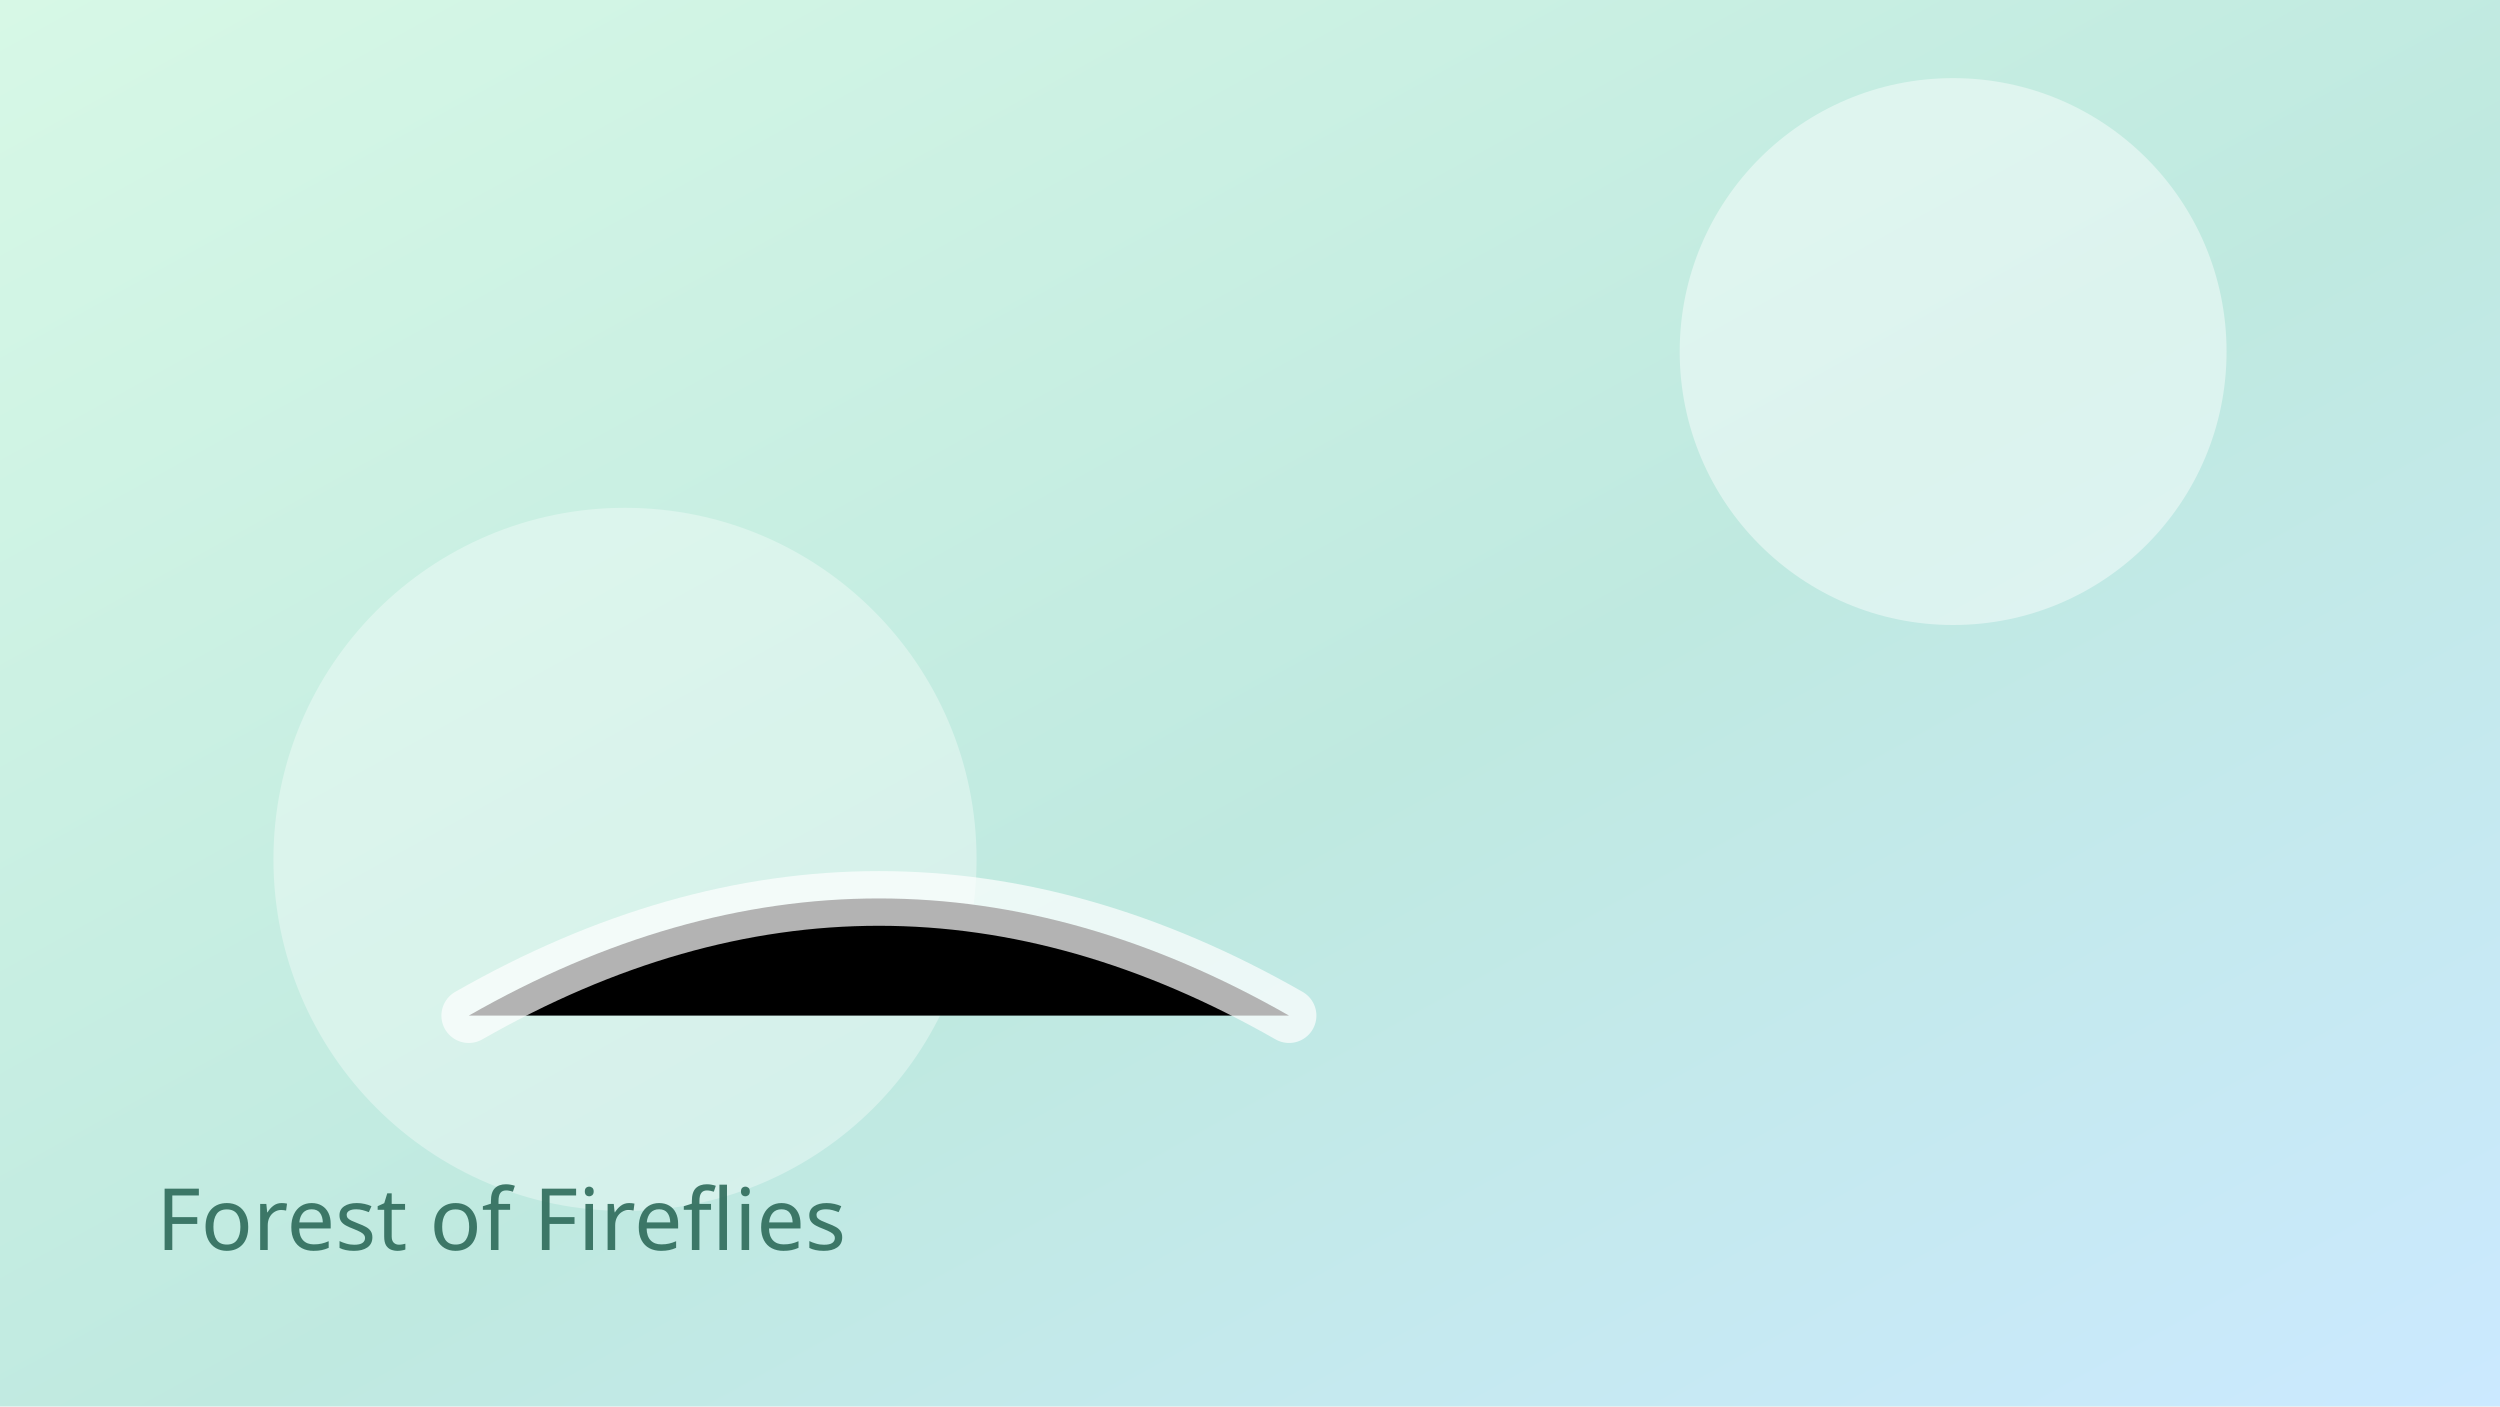
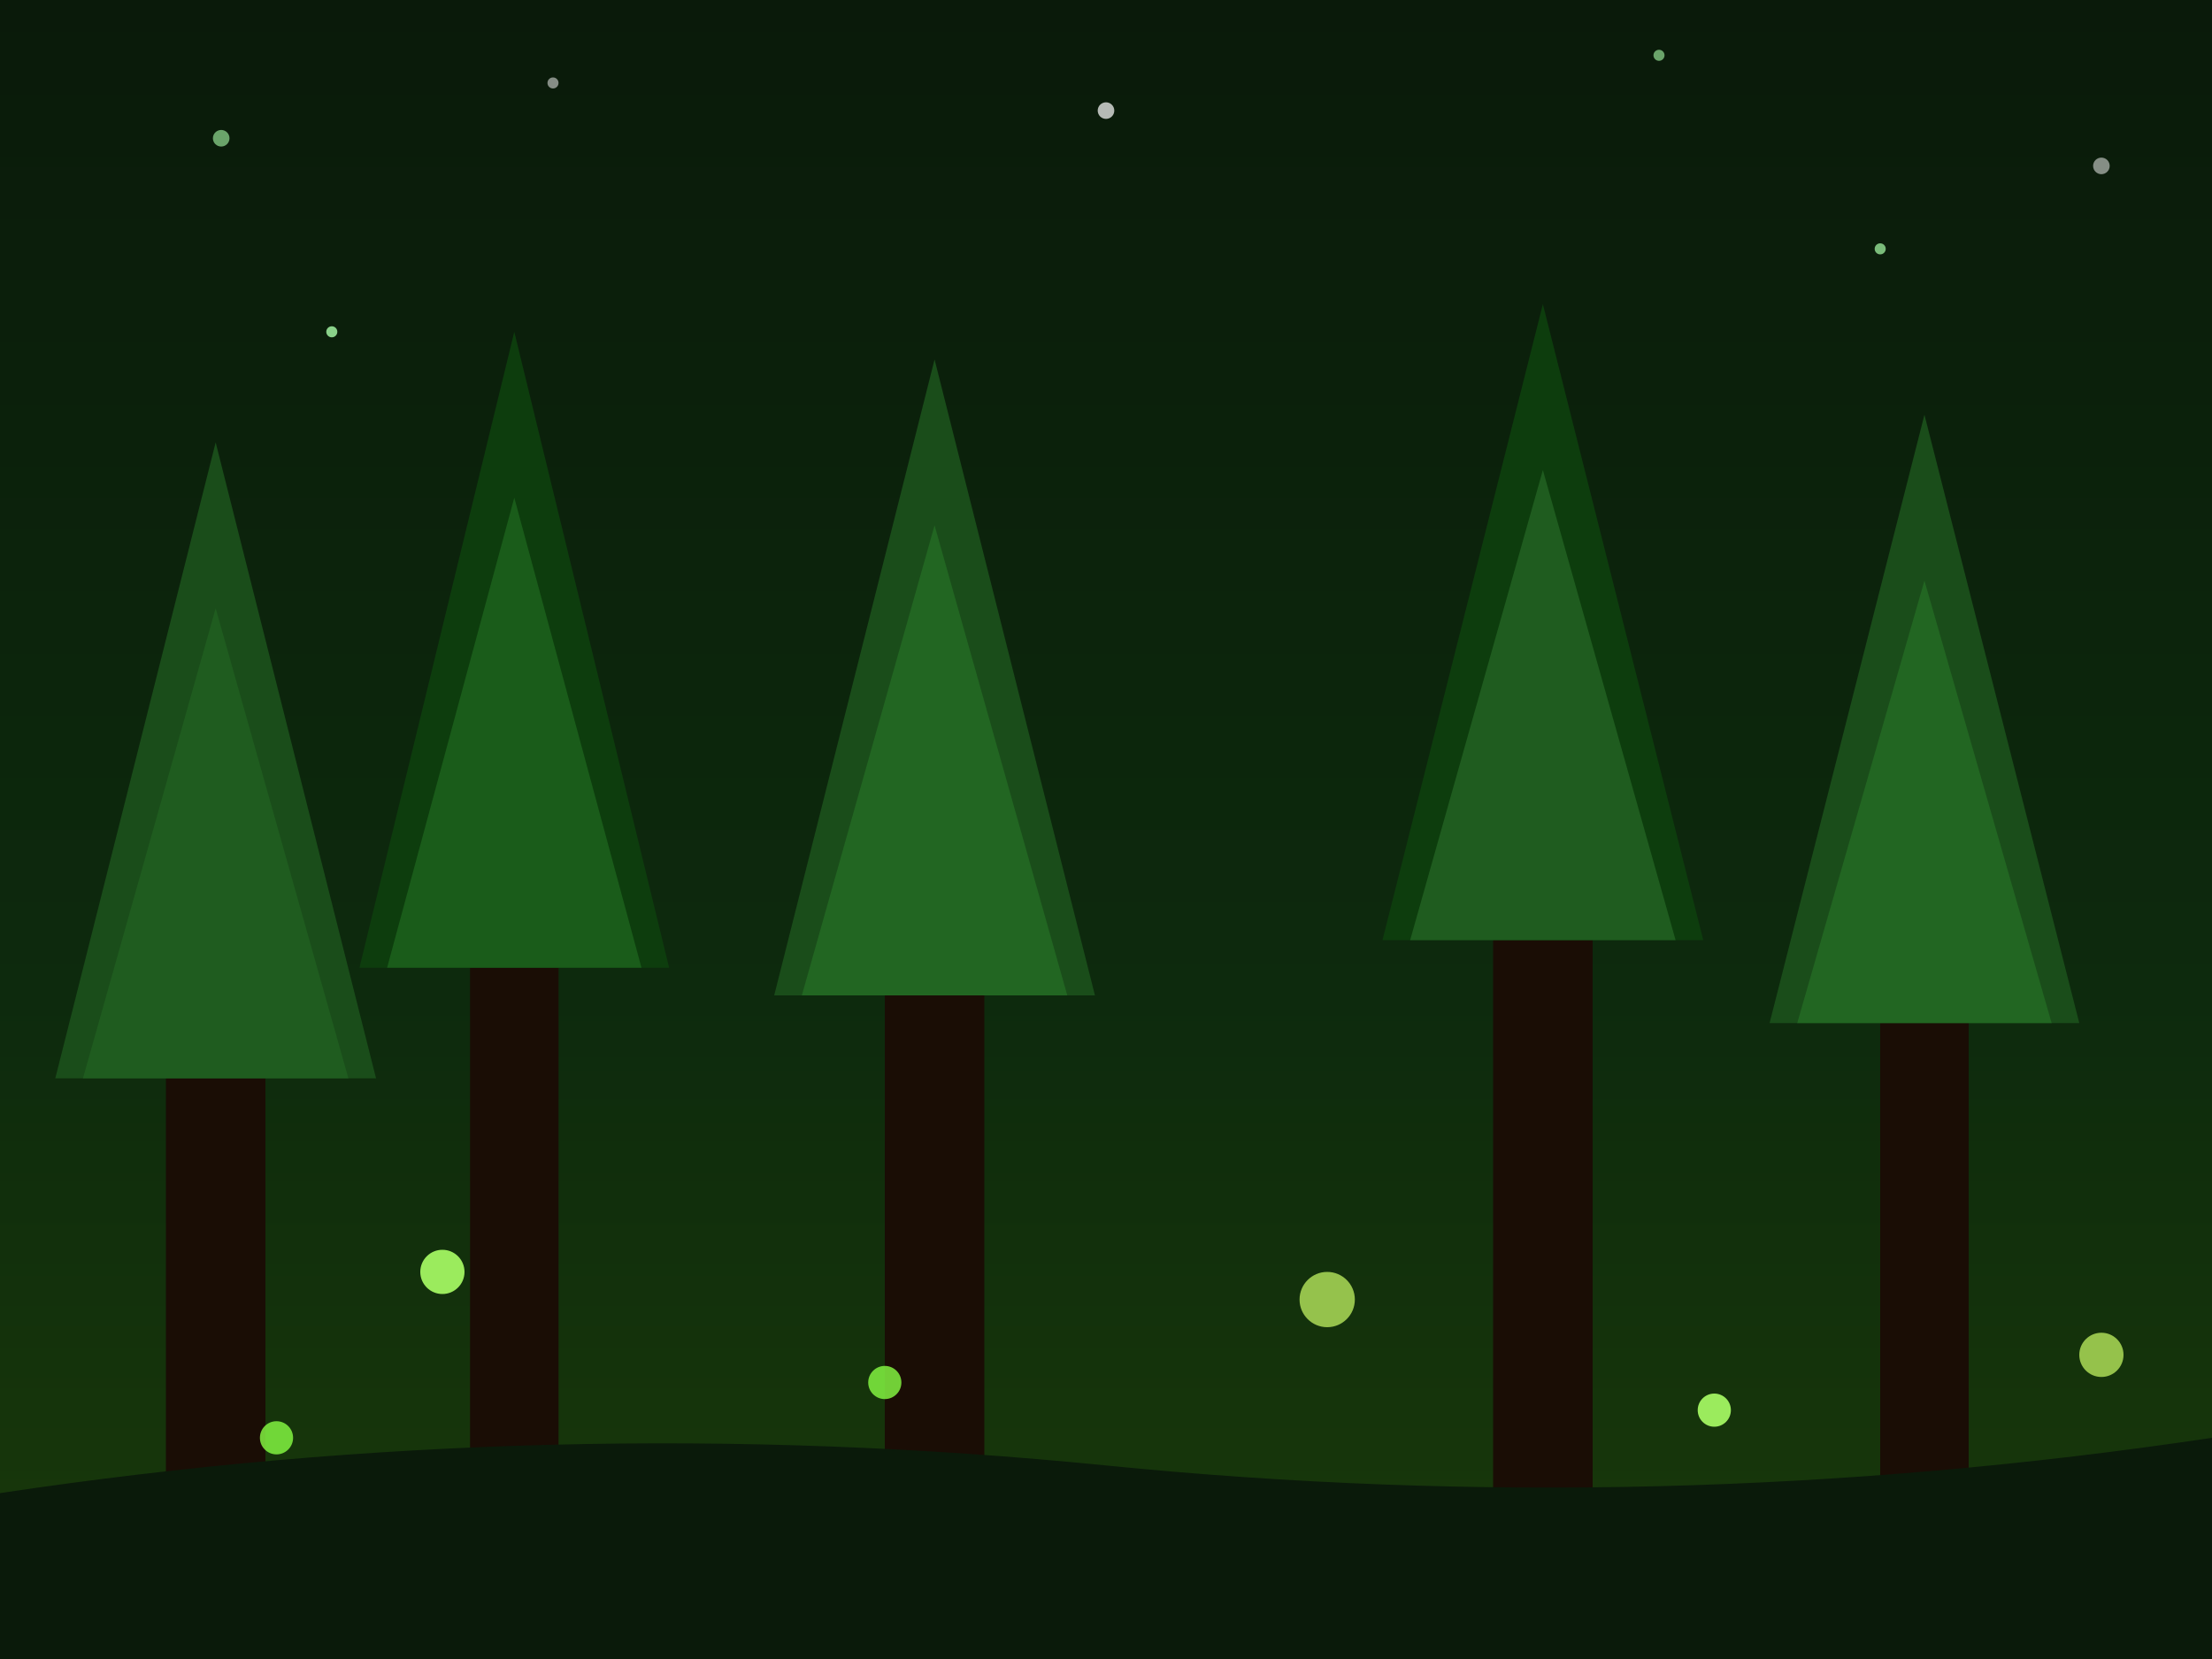
- <svg xmlns="http://www.w3.org/2000/svg" viewBox="0 0 640 360">
+ <svg xmlns="http://www.w3.org/2000/svg" viewBox="0 0 400 300">
  <defs>
-     <linearGradient id="g6" x1="0" y1="0" x2="1" y2="1">
-       <stop offset="0%" stop-color="#D7F8E6" />
-       <stop offset="55%" stop-color="#BFE9E0" />
-       <stop offset="100%" stop-color="#CBE9FF" />
+     <linearGradient id="bg" x1="0%" y1="0%" x2="0%" y2="100%">
+       <stop offset="0%" stop-color="#0a1a0a" />
+       <stop offset="60%" stop-color="#0d2a0d" />
+       <stop offset="100%" stop-color="#1a3a0a" />
    </linearGradient>
  </defs>
-   <rect width="640" height="360" fill="url(#g6)" />
-   <circle cx="500" cy="90" r="70" fill="#FFFFFF" fill-opacity="0.45" />
-   <circle cx="160" cy="220" r="90" fill="#FFFFFF" fill-opacity="0.35" />
-   <path d="M120 260c70-40 140-40 210 0" stroke="#FFFFFF" stroke-opacity="0.7" stroke-width="14" stroke-linecap="round" />
-   <text x="40" y="320" font-family="Nunito, sans-serif" font-size="22" fill="#2D6A5A" opacity="0.9">Forest of Fireflies</text>
+   <rect width="400" height="300" fill="url(#bg)" />
+   <circle cx="40" cy="25" r="1.5" fill="#AAFFAA" opacity="0.6" />
+   <circle cx="100" cy="15" r="1" fill="white" opacity="0.5" />
+   <circle cx="200" cy="20" r="1.5" fill="white" opacity="0.7" />
+   <circle cx="300" cy="10" r="1" fill="#AAFFAA" opacity="0.6" />
+   <circle cx="380" cy="30" r="1.5" fill="white" opacity="0.5" />
+   <circle cx="60" cy="60" r="1" fill="#AAFFAA" opacity="0.8" />
+   <circle cx="340" cy="45" r="1" fill="#AAFFAA" opacity="0.7" />
+   <rect x="30" y="190" width="18" height="110" fill="#1a0d05" />
+   <polygon points="39,80 10,195 68,195" fill="#1a4d1a" />
+   <polygon points="39,110 15,195 63,195" fill="#1f5c1f" />
+   <rect x="85" y="170" width="16" height="130" fill="#1a0d05" />
+   <polygon points="93,60 65,175 121,175" fill="#0d3d0d" />
+   <polygon points="93,90 70,175 116,175" fill="#1a5c1a" />
+   <rect x="160" y="175" width="18" height="125" fill="#1a0d05" />
+   <polygon points="169,65 140,180 198,180" fill="#1a4d1a" />
+   <polygon points="169,95 145,180 193,180" fill="#226622" />
+   <rect x="270" y="165" width="18" height="135" fill="#1a0d05" />
+   <polygon points="279,55 250,170 308,170" fill="#0d3d0d" />
+   <polygon points="279,85 255,170 303,170" fill="#1f5c1f" />
+   <rect x="340" y="180" width="16" height="120" fill="#1a0d05" />
+   <polygon points="348,75 320,185 376,185" fill="#1a4d1a" />
+   <polygon points="348,105 325,185 371,185" fill="#226622" />
+   <circle cx="80" cy="230" r="4" fill="#AAFF66" opacity="0.9" />
+   <circle cx="160" cy="250" r="3" fill="#88FF44" opacity="0.8" />
+   <circle cx="240" cy="235" r="5" fill="#CCFF66" opacity="0.7" />
+   <circle cx="310" cy="255" r="3" fill="#AAFF66" opacity="0.9" />
+   <circle cx="50" cy="260" r="3" fill="#88FF44" opacity="0.8" />
+   <circle cx="380" cy="245" r="4" fill="#CCFF66" opacity="0.7" />
+   <ellipse cx="120" cy="200" r="6" fill="#AAFF66" opacity="0.6" />
+   <ellipse cx="280" cy="210" r="5" fill="#88FF44" opacity="0.7" />
+   <path d="M0 270 Q100 255 200 265 Q300 275 400 260 L400 300 L0 300Z" fill="#0a1a0a" />
</svg>
